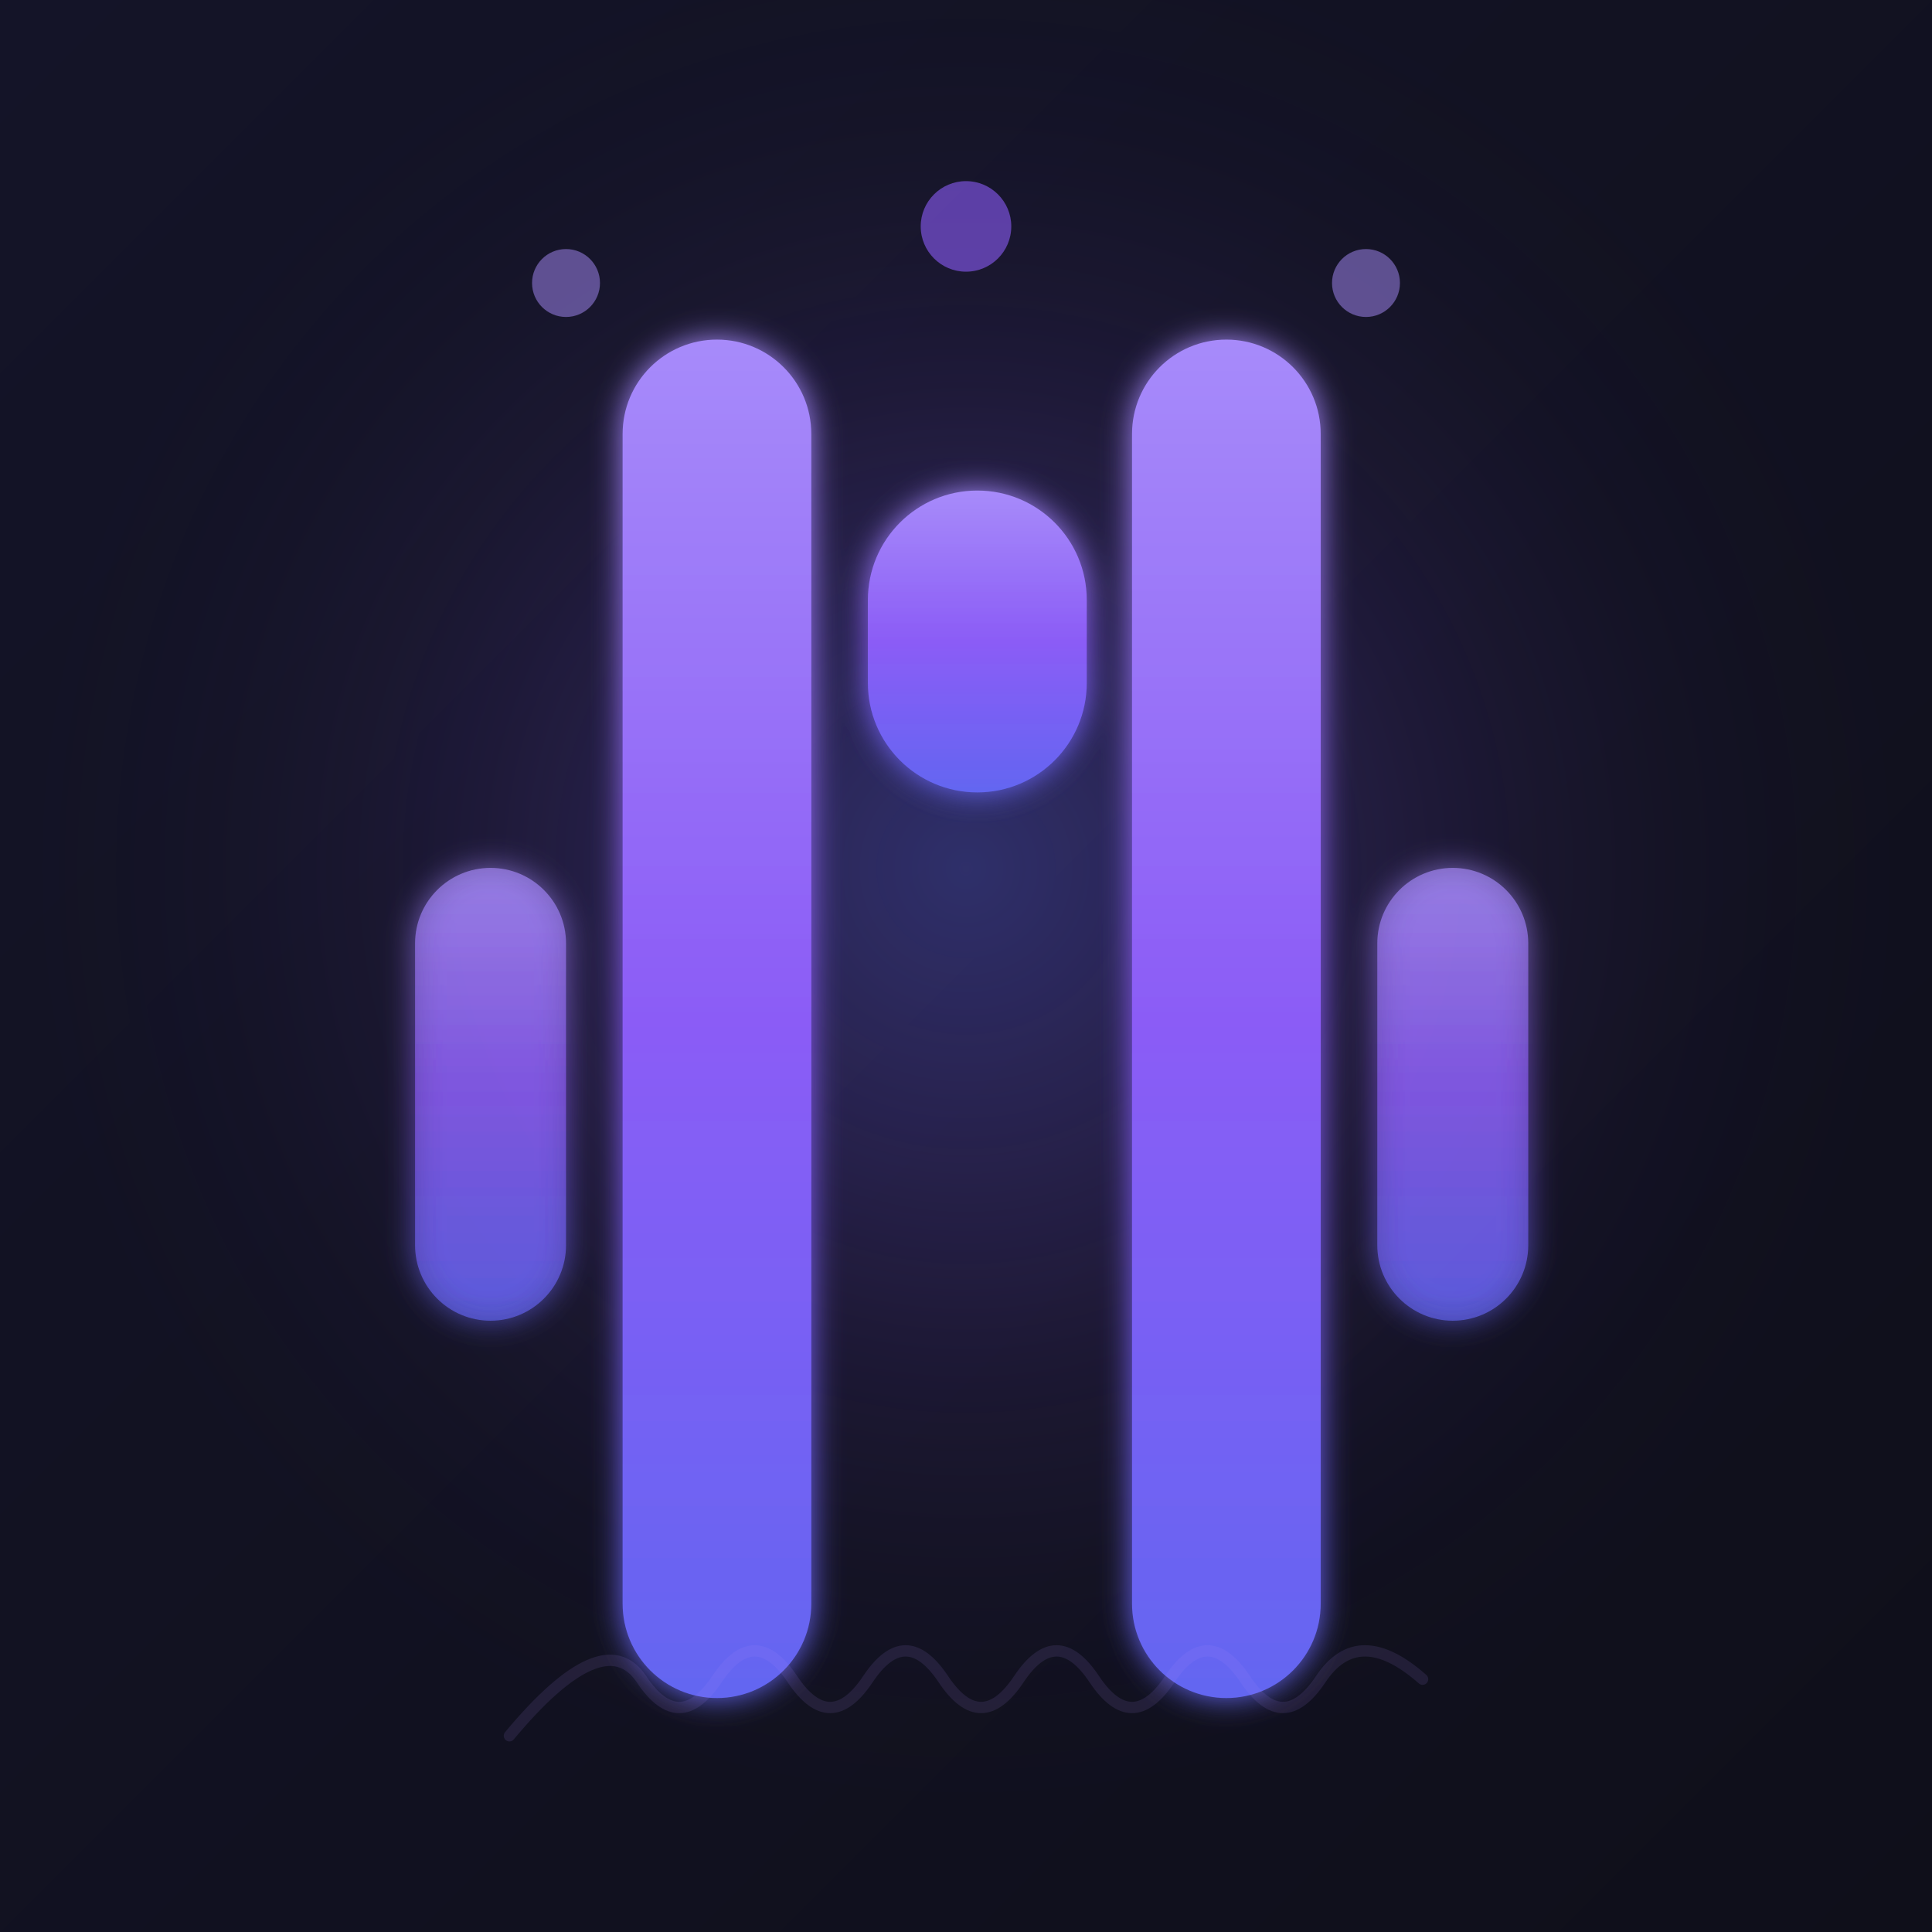
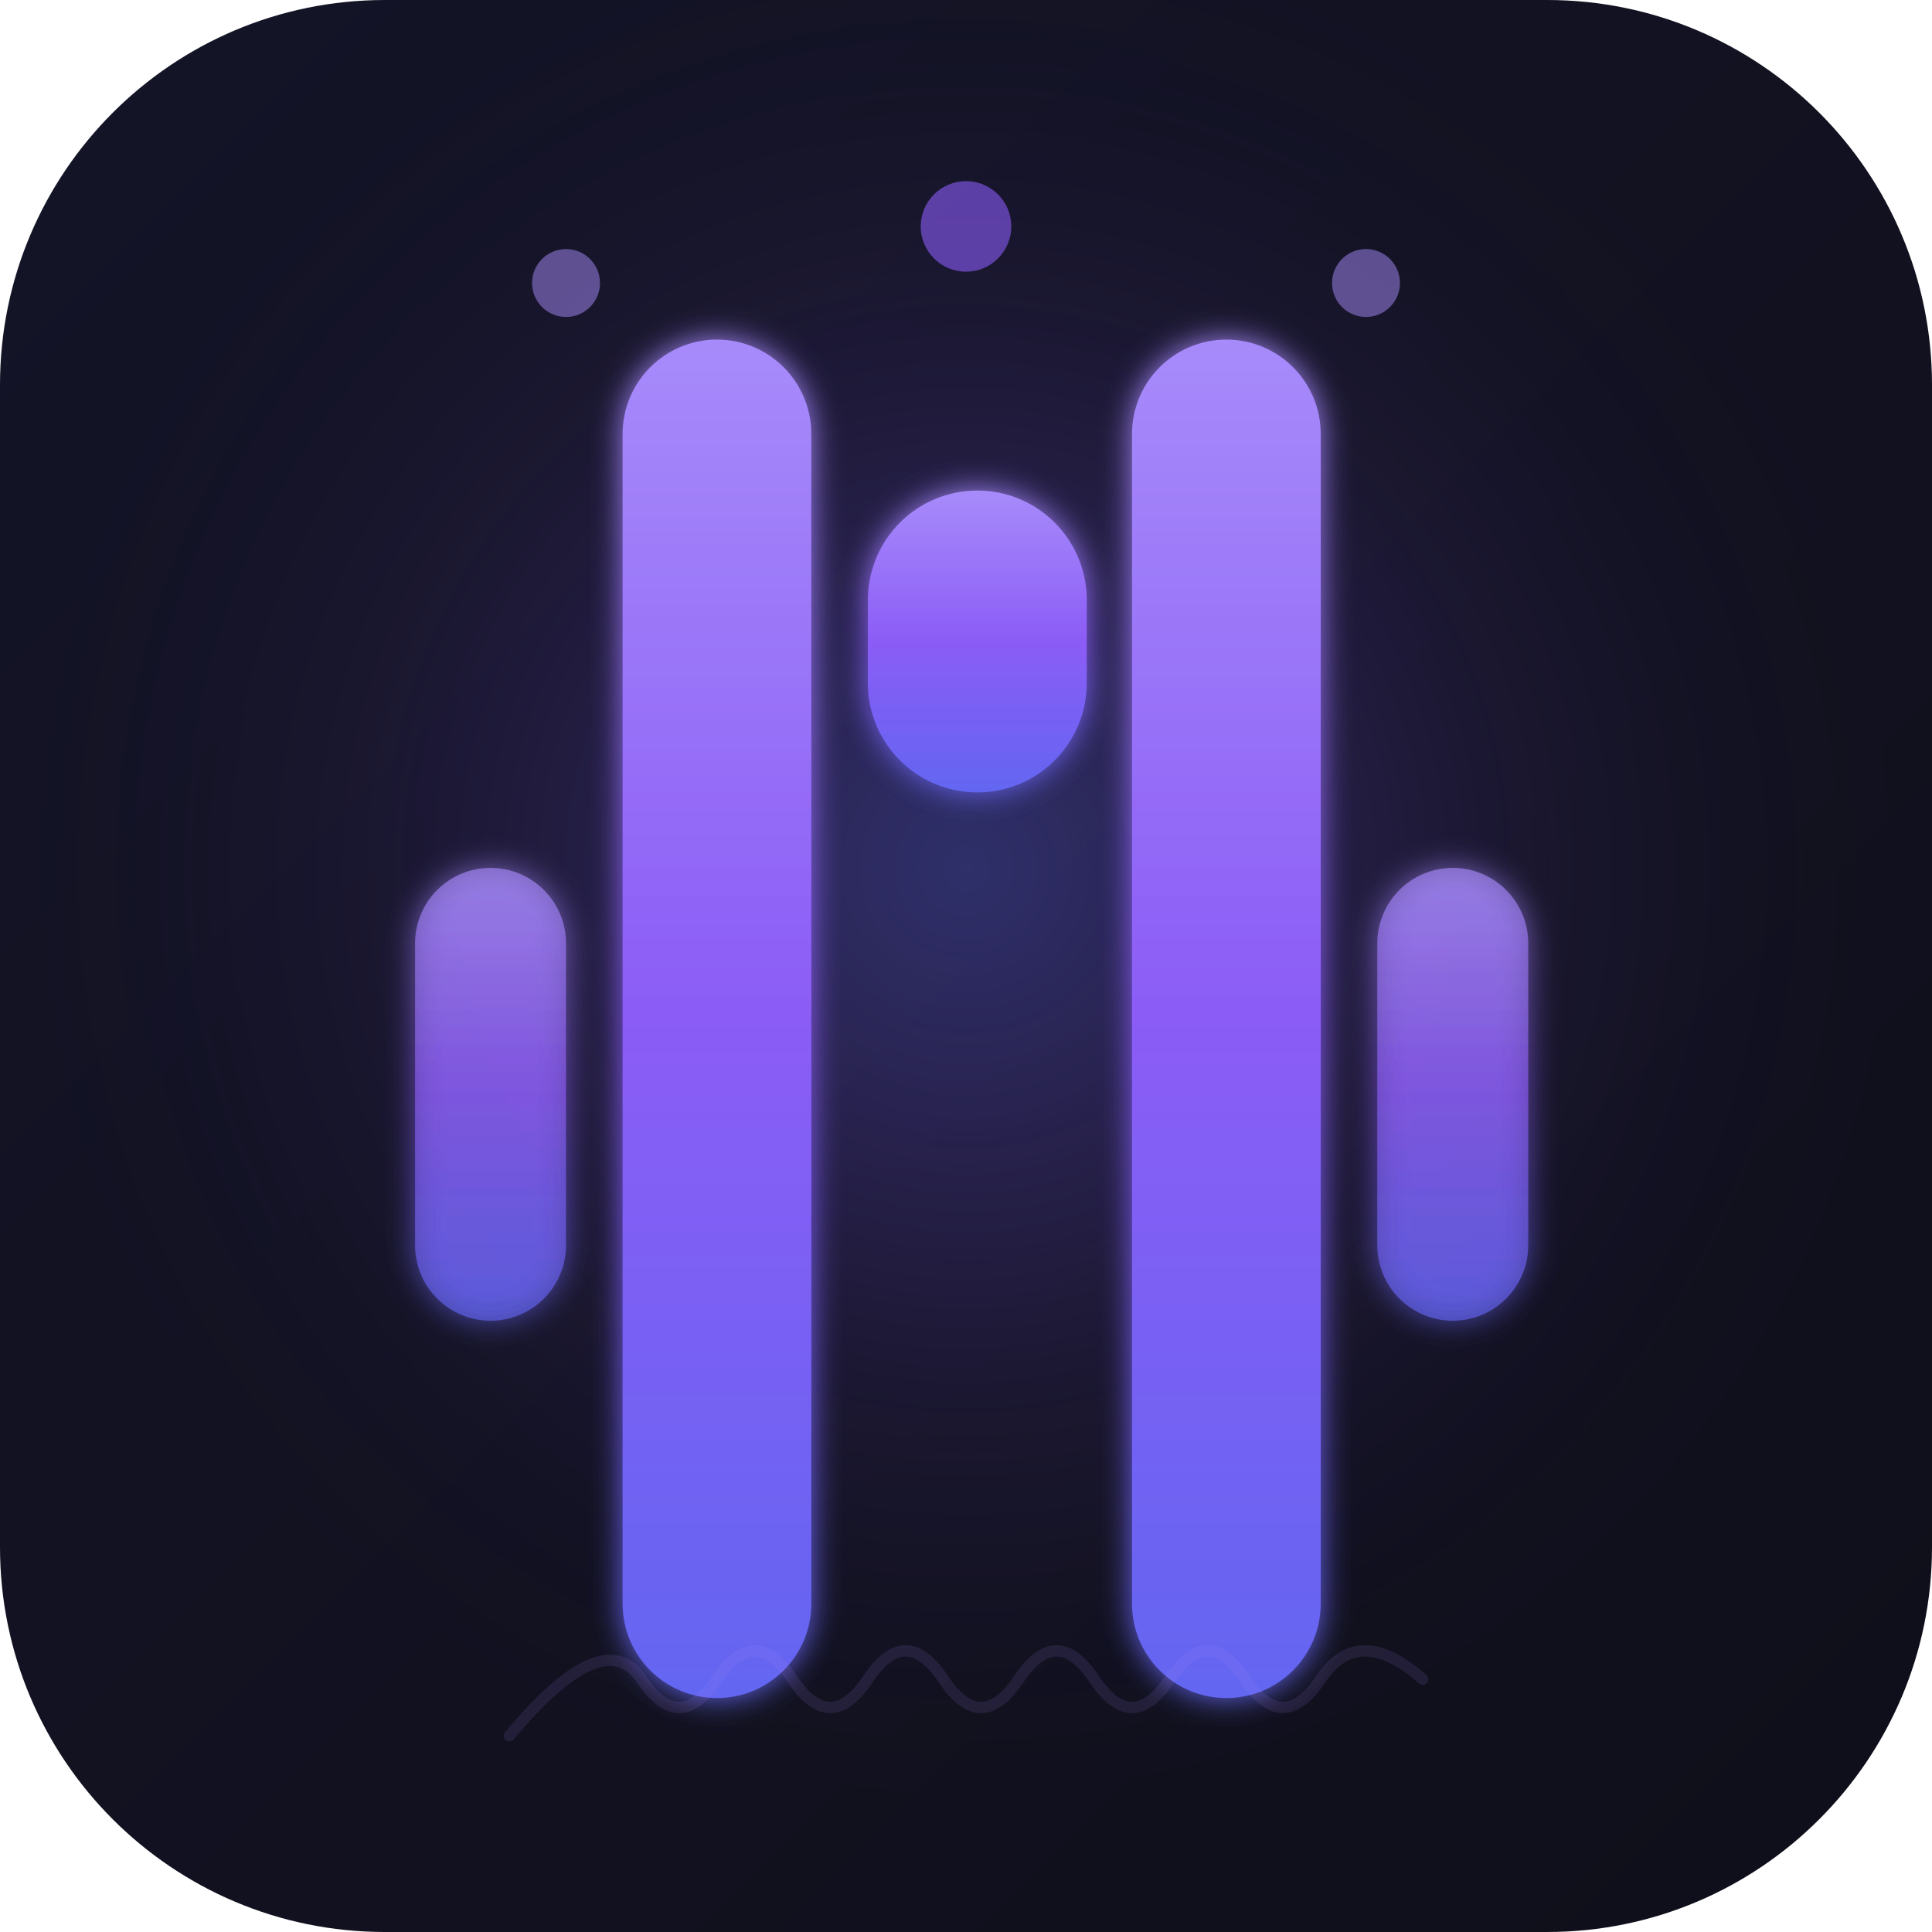
<svg xmlns="http://www.w3.org/2000/svg" width="1024" height="1024" viewBox="0 0 1024 1024" fill="none">
  <defs>
    <linearGradient id="bgGrad" x1="0" y1="0" x2="1" y2="1">
      <stop offset="0%" stop-color="#141428" />
      <stop offset="100%" stop-color="#0f0f1a" />
    </linearGradient>
    <linearGradient id="brandGrad" x1="0" y1="1" x2="0" y2="0">
      <stop offset="0%" stop-color="#6366f1" />
      <stop offset="50%" stop-color="#8b5cf6" />
      <stop offset="100%" stop-color="#a78bfa" />
    </linearGradient>
    <radialGradient id="glowGrad" cx="0.5" cy="0.45" r="0.5">
      <stop offset="0%" stop-color="#6366f1" stop-opacity="0.35" />
      <stop offset="50%" stop-color="#8b5cf6" stop-opacity="0.10" />
      <stop offset="100%" stop-color="#0f0f1a" stop-opacity="0" />
    </radialGradient>
    <filter id="barGlow" x="-20%" y="-20%" width="140%" height="140%">
      <feGaussianBlur stdDeviation="8" result="blur" />
      <feMerge>
        <feMergeNode in="blur" />
        <feMergeNode in="SourceGraphic" />
      </feMerge>
    </filter>
  </defs>
-   <rect x="0" y="0" width="1024" height="1024" fill="url(#bgGrad)" />
+   <rect x="0" y="0" width="1024" height="1024" rx="204" fill="url(#bgGrad)" />
  <rect x="0" y="0" width="1024" height="1024" fill="url(#glowGrad)" />
  <g filter="url(#barGlow)">
    <rect x="220" y="460" width="80" height="240" rx="40" fill="url(#brandGrad)" opacity="0.65" />
    <rect x="330" y="180" width="100" height="720" rx="50" fill="url(#brandGrad)" />
    <rect x="460" y="260" width="116" height="160" rx="58" fill="url(#brandGrad)" />
    <rect x="600" y="180" width="100" height="720" rx="50" fill="url(#brandGrad)" />
    <rect x="730" y="460" width="80" height="240" rx="40" fill="url(#brandGrad)" opacity="0.65" />
  </g>
  <circle cx="300" cy="150" r="18" fill="#a78bfa" opacity="0.5" />
  <circle cx="512" cy="120" r="24" fill="#8b5cf6" opacity="0.6" />
  <circle cx="724" cy="150" r="18" fill="#a78bfa" opacity="0.5" />
  <g opacity="0.12" stroke="#a78bfa" stroke-width="6" stroke-linecap="round" fill="none">
    <path d="M270 920 Q320 860 340 890 Q360 920 380 890 Q400 860 420 890 Q440 920 460 890 Q480 860 500 890 Q520 920 540 890 Q560 860 580 890 Q600 920 620 890 Q640 860 660 890 Q680 920 700 890 Q720 860 754 890" />
  </g>
</svg>
